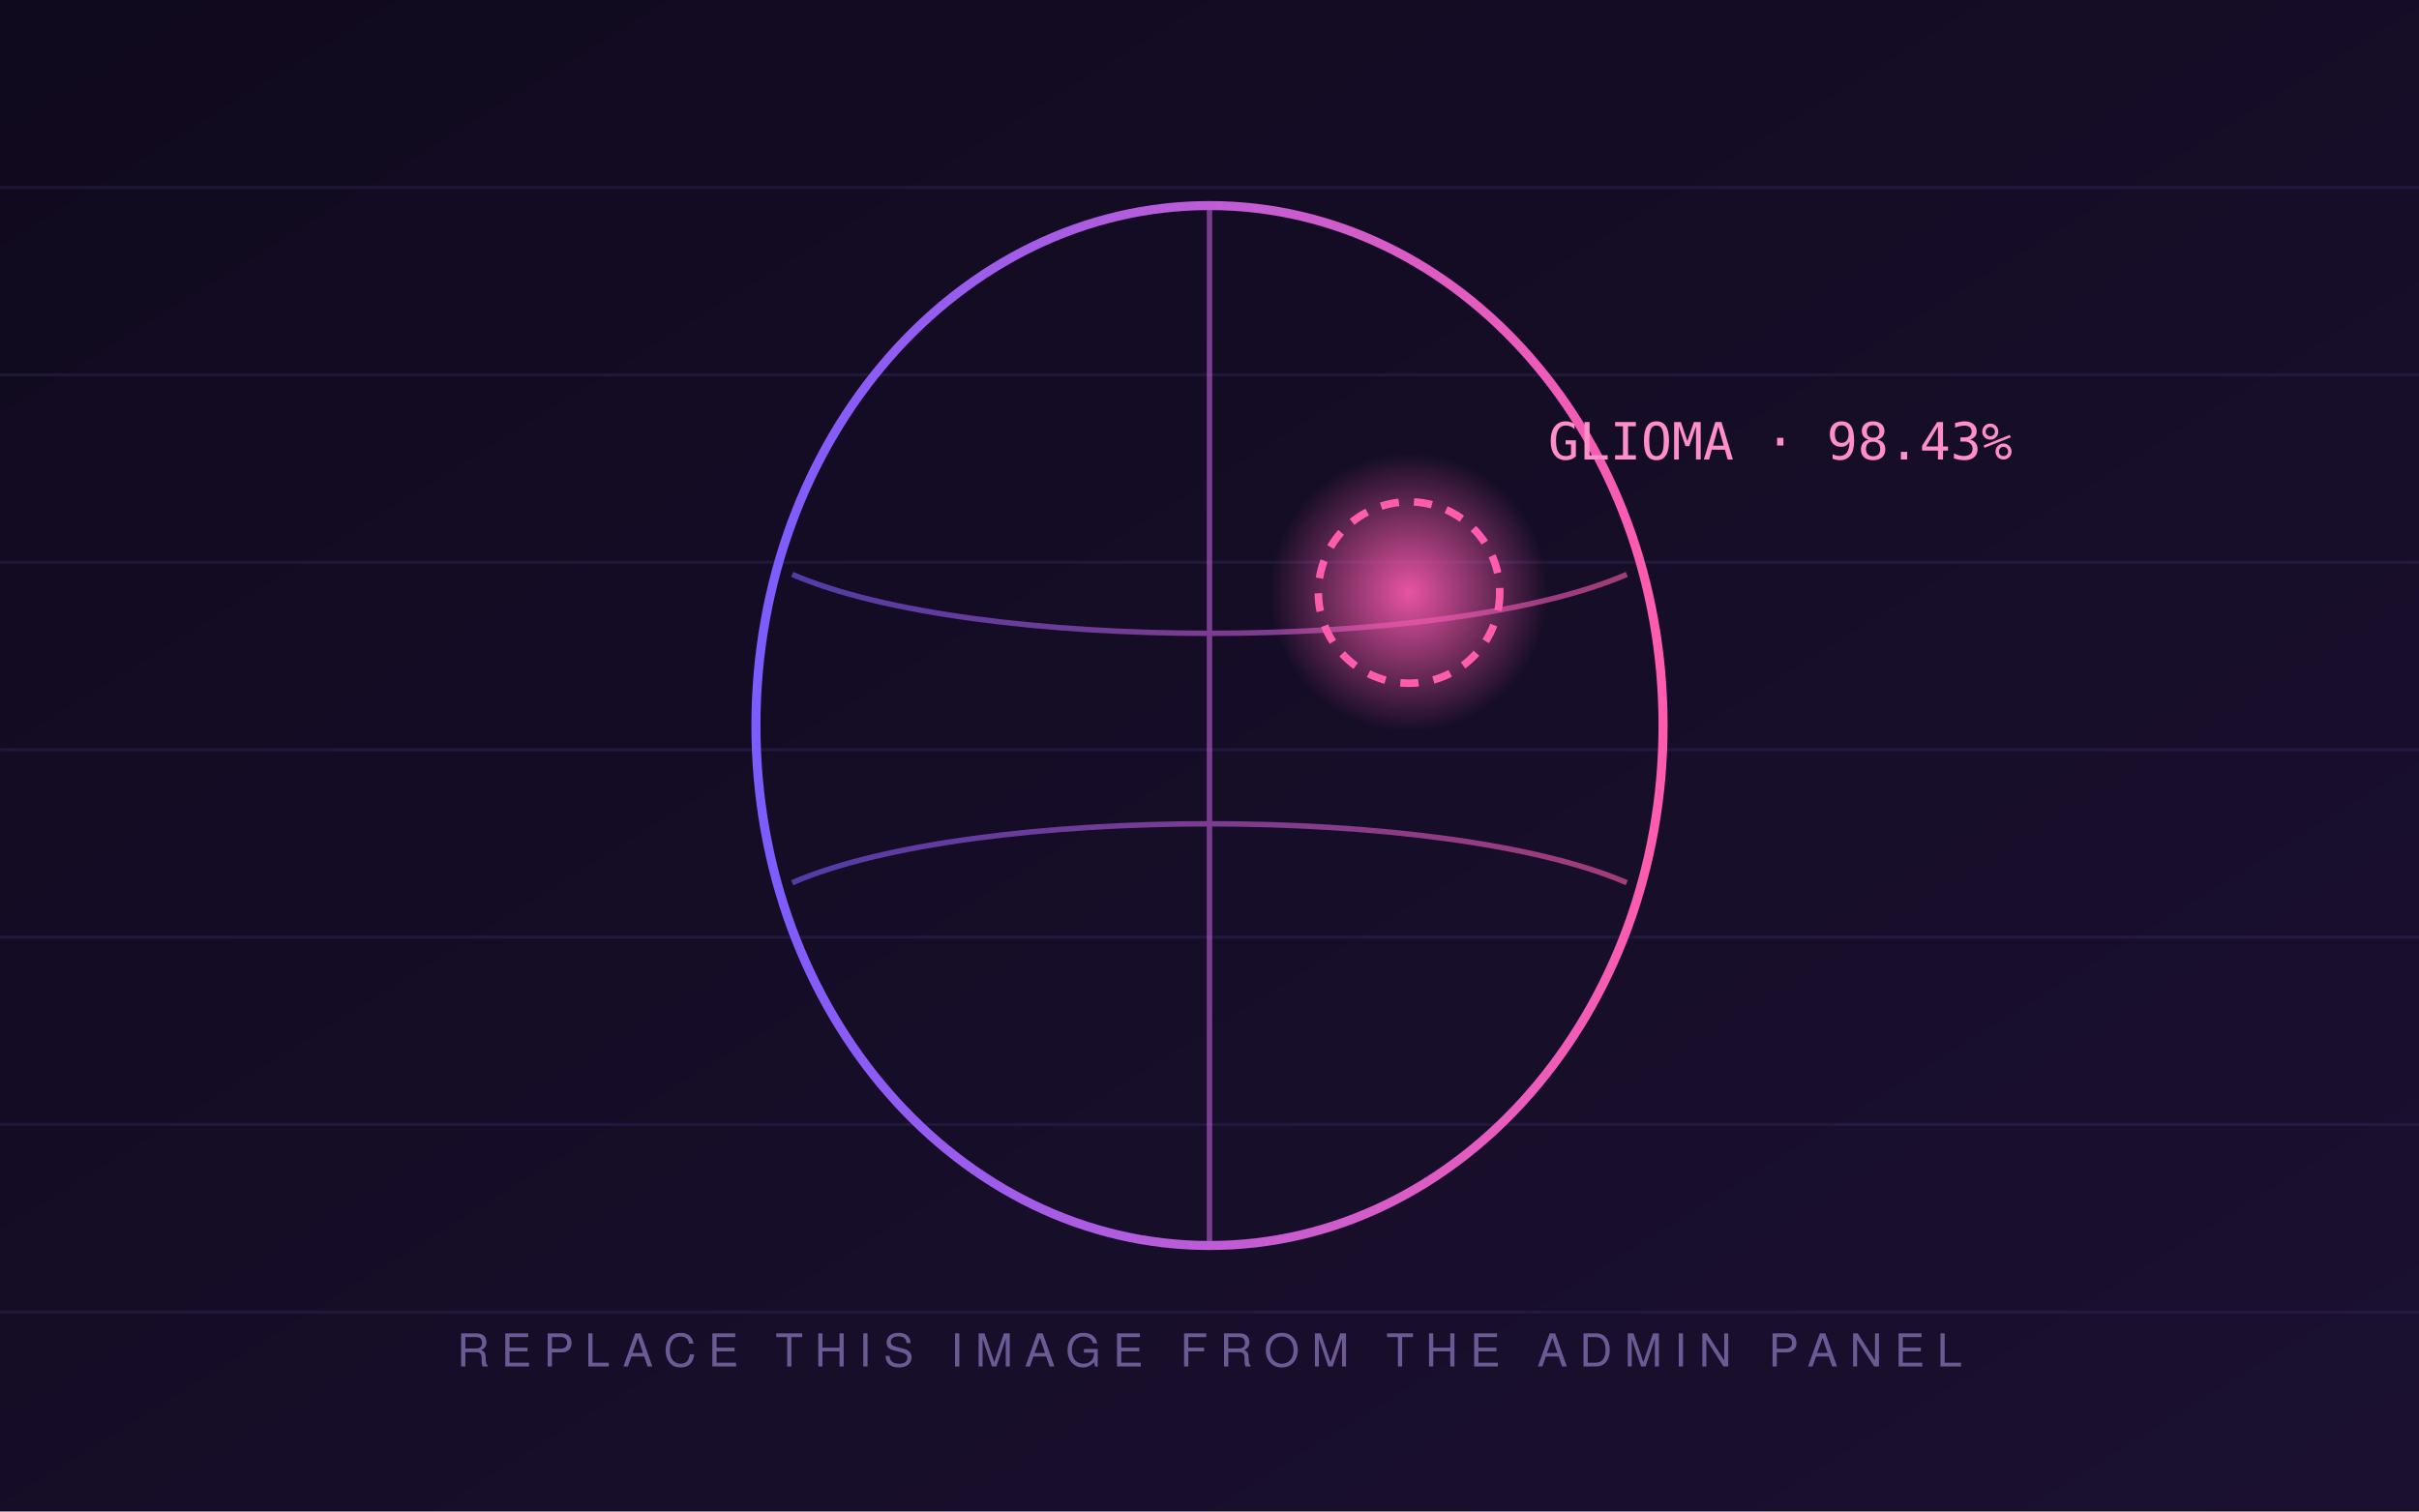
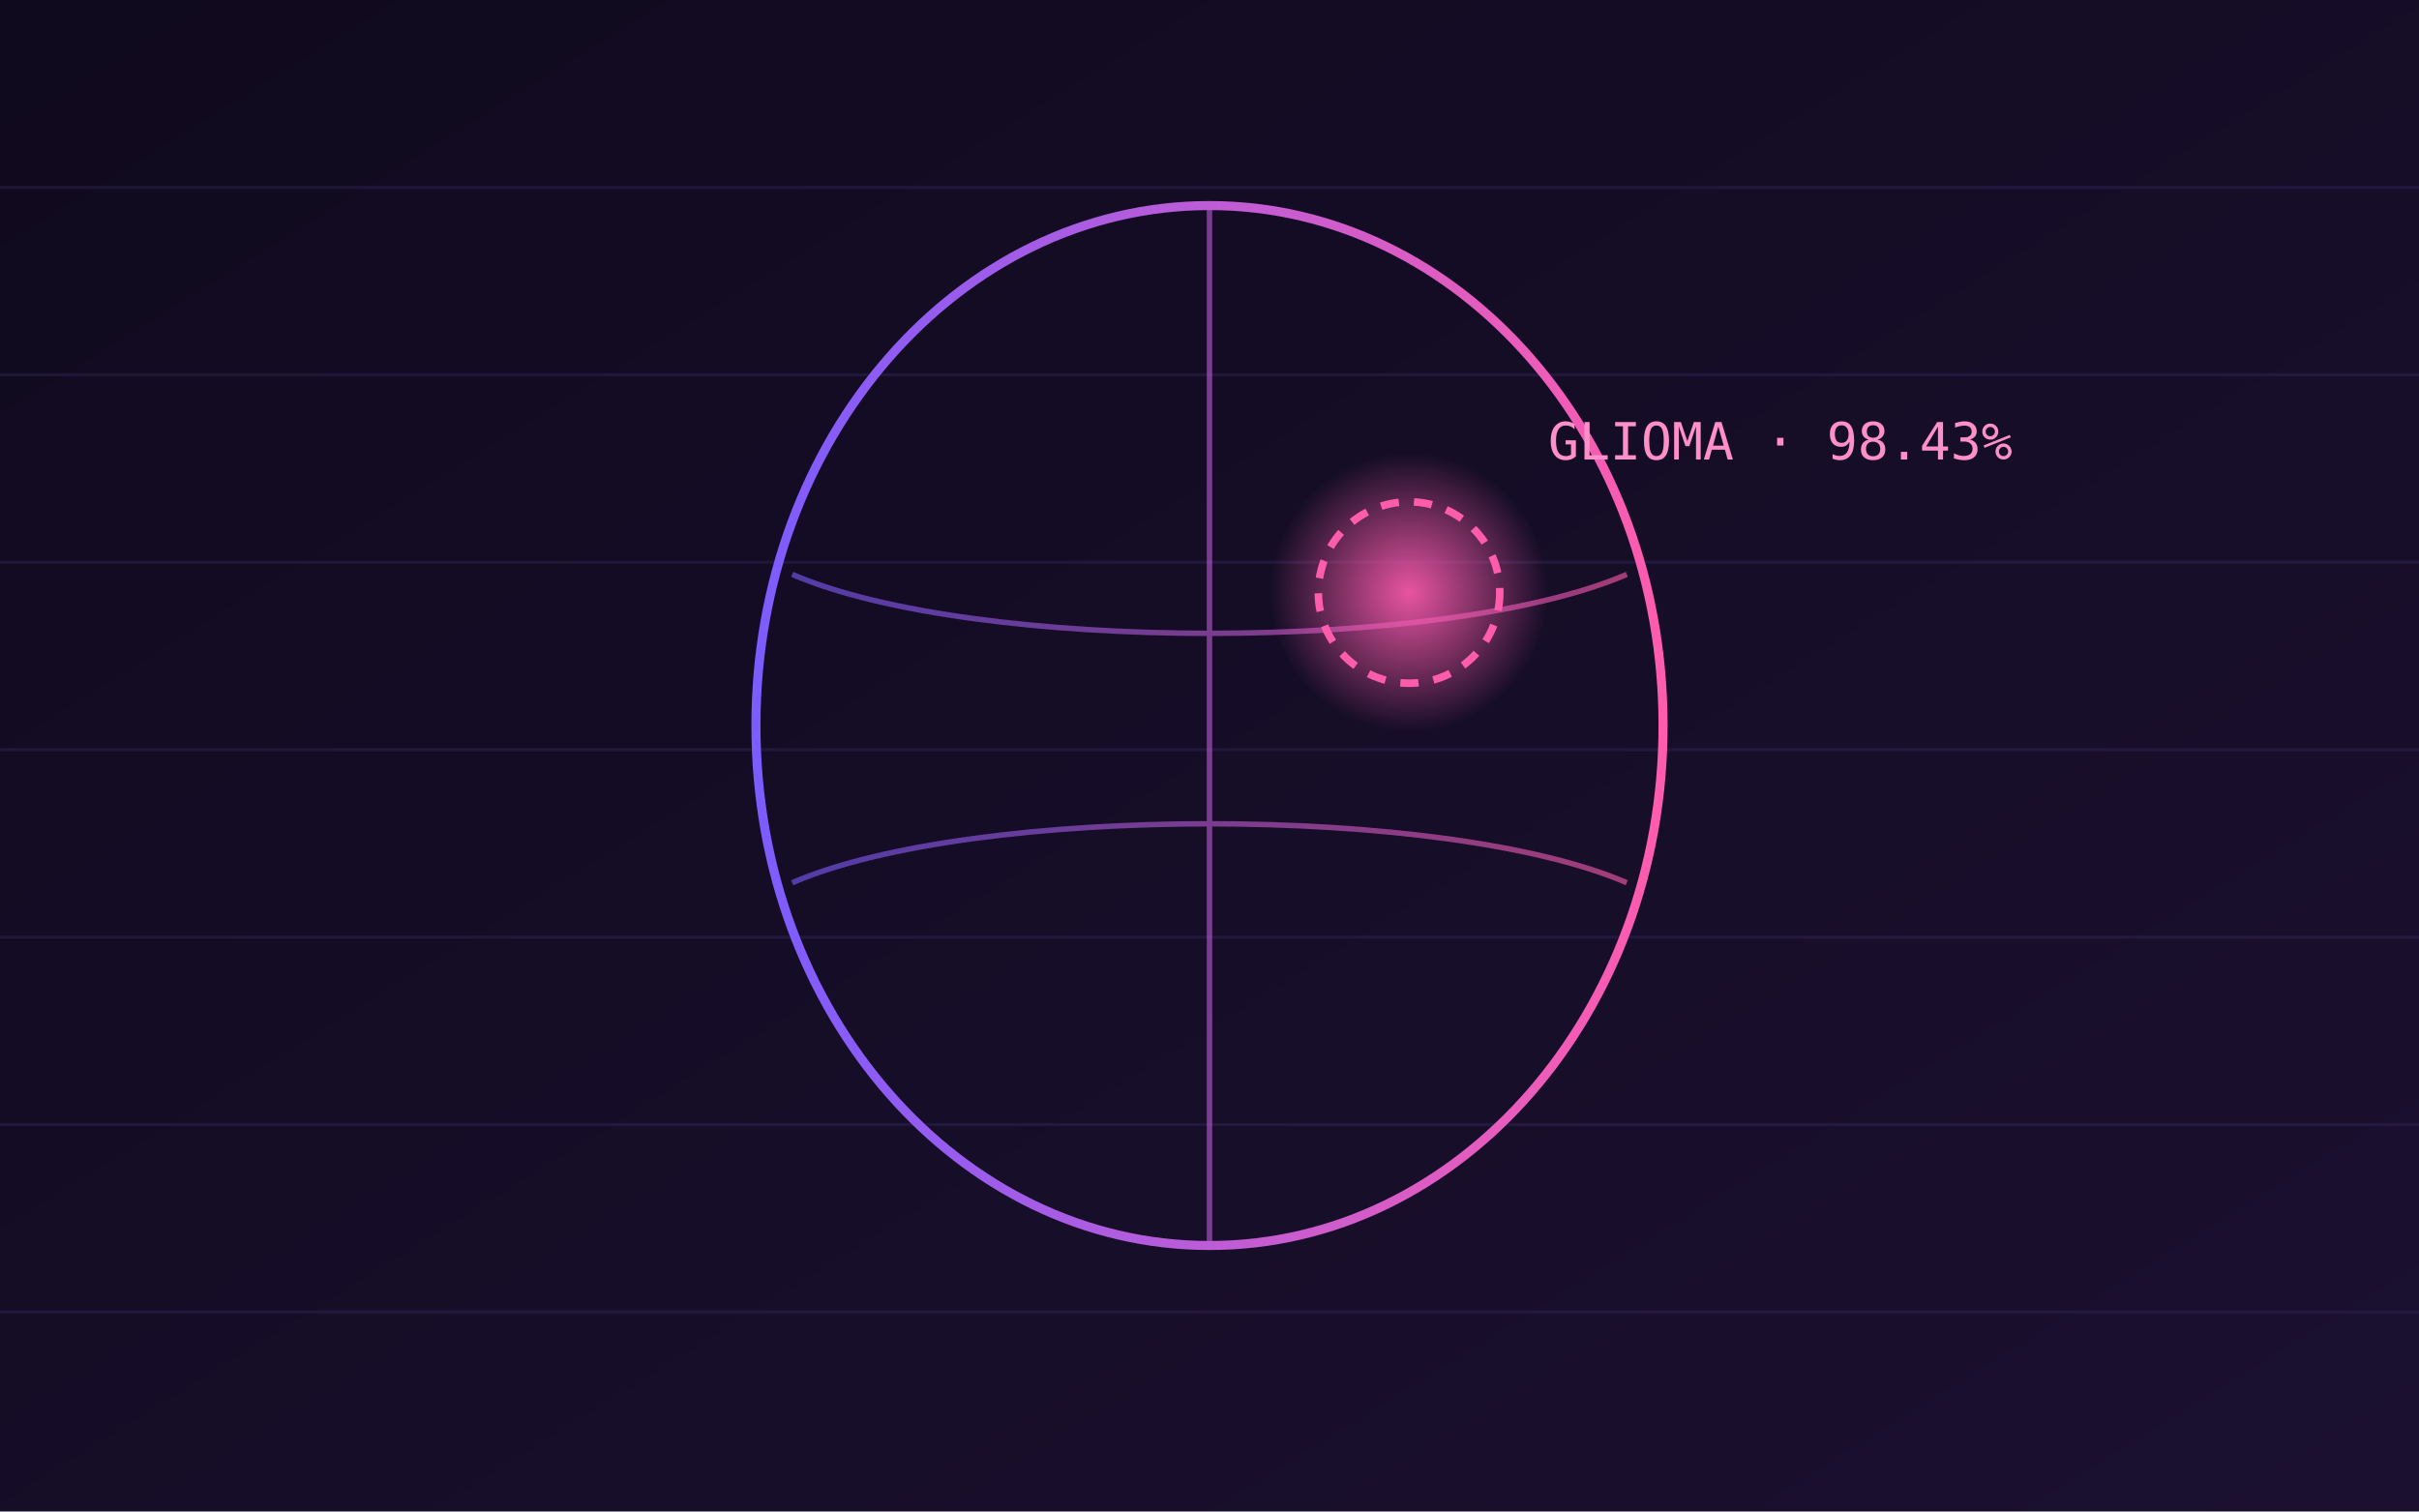
<svg xmlns="http://www.w3.org/2000/svg" viewBox="0 0 800 500" width="800" height="500">
  <defs>
    <linearGradient id="mg" x1="0" y1="0" x2="1" y2="1">
      <stop offset="0%" stop-color="#100a1e" />
      <stop offset="100%" stop-color="#1b1030" />
    </linearGradient>
    <linearGradient id="ma" x1="0" y1="0" x2="1" y2="0">
      <stop offset="0%" stop-color="#7c5cff" />
      <stop offset="100%" stop-color="#ff5cae" />
    </linearGradient>
    <radialGradient id="lesion" cx="0.5" cy="0.5" r="0.5">
      <stop offset="0%" stop-color="#ff5cae" stop-opacity="0.9" />
      <stop offset="100%" stop-color="#ff5cae" stop-opacity="0" />
    </radialGradient>
  </defs>
  <rect width="800" height="500" fill="url(#mg)" />
  <g opacity="0.35" stroke="#3a2a63" stroke-width="1">
    <path d="M0 62H800M0 124H800M0 186H800M0 248H800M0 310H800M0 372H800M0 434H800" />
  </g>
  <ellipse cx="400" cy="240" rx="150" ry="172" fill="none" stroke="url(#ma)" stroke-width="3" />
  <path d="M400 68v344M262 190c60 26 216 26 276 0M262 292c60-26 216-26 276 0" fill="none" stroke="url(#ma)" stroke-width="1.8" opacity="0.6" />
  <circle cx="466" cy="196" r="46" fill="url(#lesion)" />
  <circle cx="466" cy="196" r="30" fill="none" stroke="#ff5cae" stroke-width="2.5" stroke-dasharray="6 5" />
  <text x="512" y="152" font-family="ui-monospace, Menlo, monospace" font-size="17" fill="#ff8fc8">GLIOMA · 98.43%</text>
-   <text x="400" y="452" text-anchor="middle" font-family="Segoe UI, Helvetica, Arial, sans-serif" font-size="15" letter-spacing="4" fill="#6b5a94">REPLACE THIS IMAGE FROM THE ADMIN PANEL</text>
</svg>
